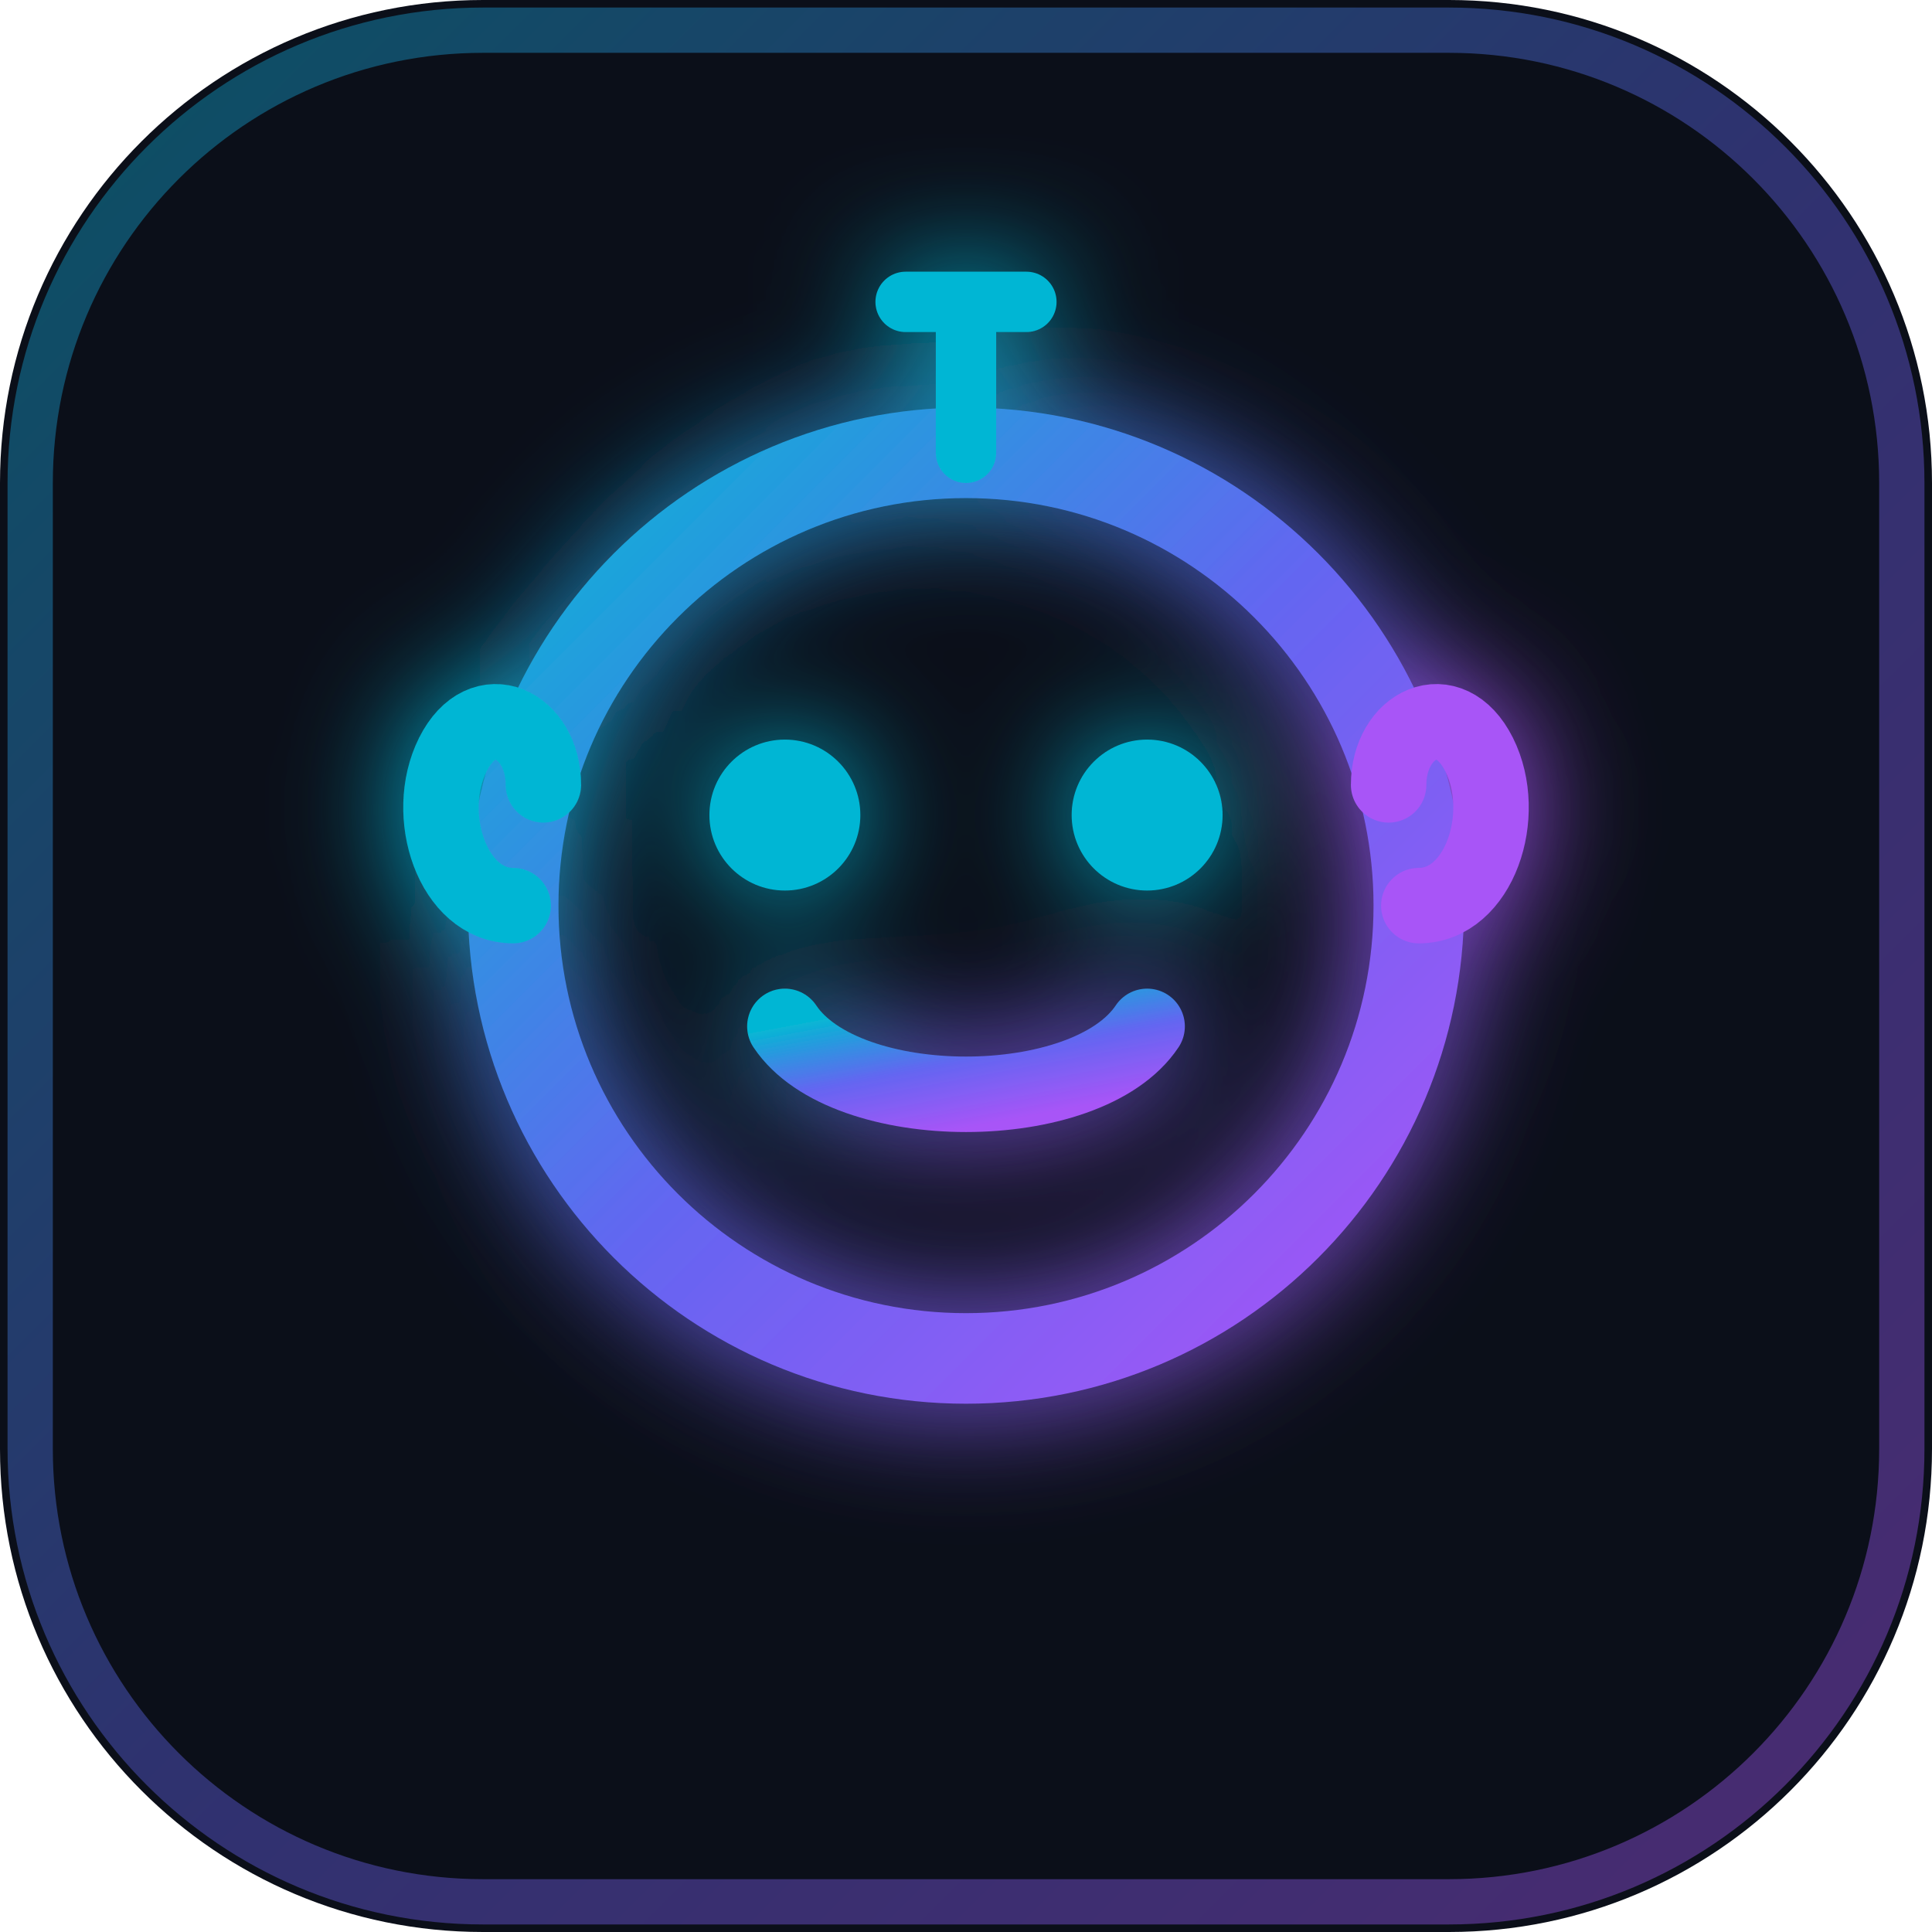
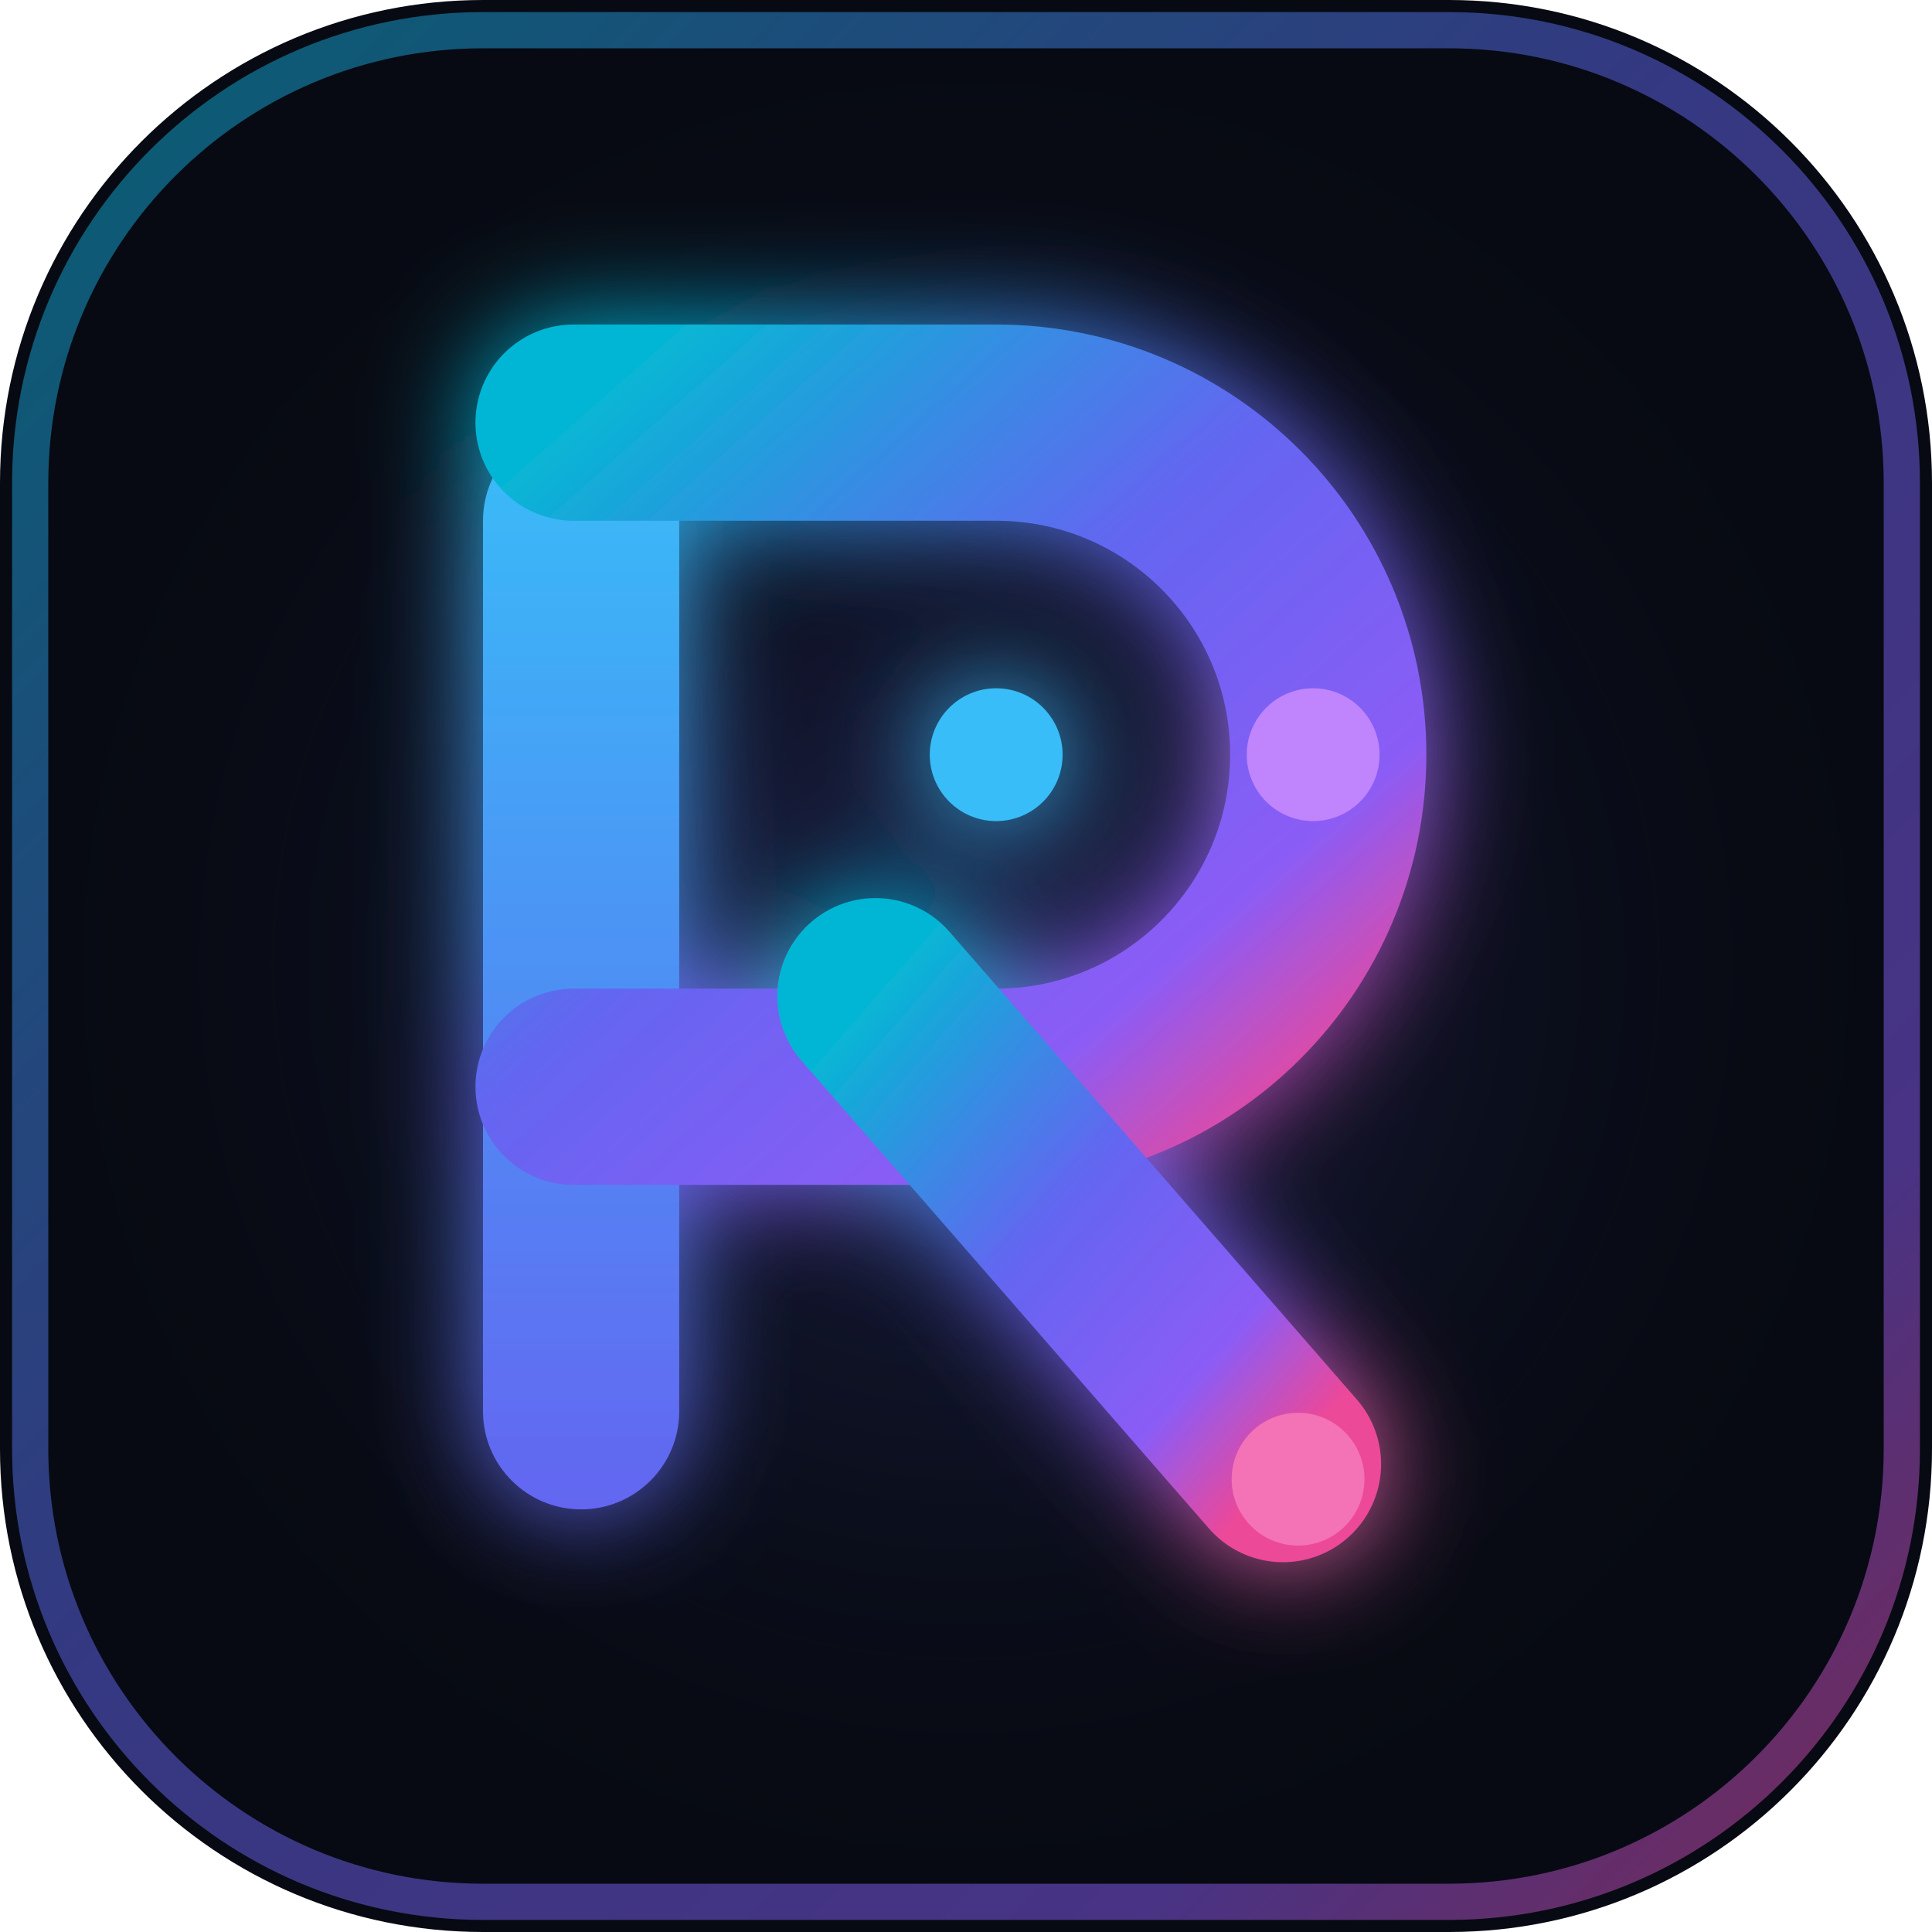
<svg xmlns="http://www.w3.org/2000/svg" viewBox="0 0 64 64" fill="none">
  <defs>
-     <linearGradient id="sbGrad" x1="0%" y1="0%" x2="100%" y2="100%">
+     <linearGradient id="rivafyGrad" x1="0%" y1="0%" x2="100%" y2="100%">
      <stop offset="0%" stop-color="#06B6D4" />
-       <stop offset="50%" stop-color="#6366F1" />
-       <stop offset="100%" stop-color="#A855F7" />
+       <stop offset="45%" stop-color="#6366F1" />
+       <stop offset="80%" stop-color="#8B5CF6" />
+       <stop offset="100%" stop-color="#EC4899" />
    </linearGradient>
-     <filter id="sbGlow" x="-20%" y="-20%" width="140%" height="140%">
-       <feGaussianBlur stdDeviation="2" result="blur" />
+     <linearGradient id="stemGrad" x1="0%" y1="0%" x2="0%" y2="100%">
+       <stop offset="0%" stop-color="#38BDF8" />
+       <stop offset="100%" stop-color="#6366F1" />
+     </linearGradient>
+     <filter id="rivafyGlow" x="-20%" y="-20%" width="140%" height="140%">
+       <feGaussianBlur stdDeviation="1.8" result="blur" />
      <feComposite in="SourceGraphic" in2="blur" operator="over" />
    </filter>
+     <radialGradient id="bgGlow" cx="50%" cy="50%" r="50%">
+       <stop offset="0%" stop-color="#6366F1" stop-opacity="0.25" />
+       <stop offset="100%" stop-color="#090D16" stop-opacity="0" />
+     </radialGradient>
  </defs>
-   <rect width="64" height="64" rx="16" fill="#0B0F19" />
-   <rect x="1" y="1" width="62" height="62" rx="15" stroke="url(#sbGrad)" stroke-width="1.5" stroke-opacity="0.4" />
-   <g filter="url(#sbGlow)">
-     <circle cx="32" cy="30" r="15" stroke="url(#sbGrad)" stroke-width="3" fill="none" />
-     <circle cx="26" cy="27" r="2.5" fill="#06B6D4" />
-     <circle cx="38" cy="27" r="2.5" fill="#06B6D4" />
-     <path d="M26 34C28 37 36 37 38 34" stroke="url(#sbGrad)" stroke-width="2.5" stroke-linecap="round" />
-     <path d="M17 30C15 30 14 27 15 25C16 23 18 24 18 26" stroke="#06B6D4" stroke-width="2.5" stroke-linecap="round" />
-     <path d="M47 30C49 30 50 27 49 25C48 23 46 24 46 26" stroke="#A855F7" stroke-width="2.5" stroke-linecap="round" />
-     <path d="M32 15V10M30 10H34" stroke="#06B6D4" stroke-width="2" stroke-linecap="round" />
+   <rect width="64" height="64" rx="16" fill="#070A12" />
+   <rect width="64" height="64" rx="16" fill="url(#bgGlow)" />
+   <rect x="1" y="1" width="62" height="62" rx="15" stroke="url(#rivafyGrad)" stroke-width="1.2" stroke-opacity="0.5" />
+   <g filter="url(#rivafyGlow)">
+     <rect x="16" y="14" width="6.5" height="36" rx="3.25" fill="url(#stemGrad)" />
+     <path d="M19 14H33C39.075 14 44 18.925 44 25C44 31.075 39.075 36 33 36H19" stroke="url(#rivafyGrad)" stroke-width="6.5" stroke-linecap="round" stroke-linejoin="round" />
+     <path d="M29 33L42.5 48.5" stroke="url(#rivafyGrad)" stroke-width="6.5" stroke-linecap="round" />
+     <circle cx="33" cy="25" r="2.2" fill="#38BDF8" />
+     <circle cx="43.5" cy="25" r="2.2" fill="#C084FC" />
+     <circle cx="43" cy="49" r="2.2" fill="#F472B6" />
  </g>
</svg>
